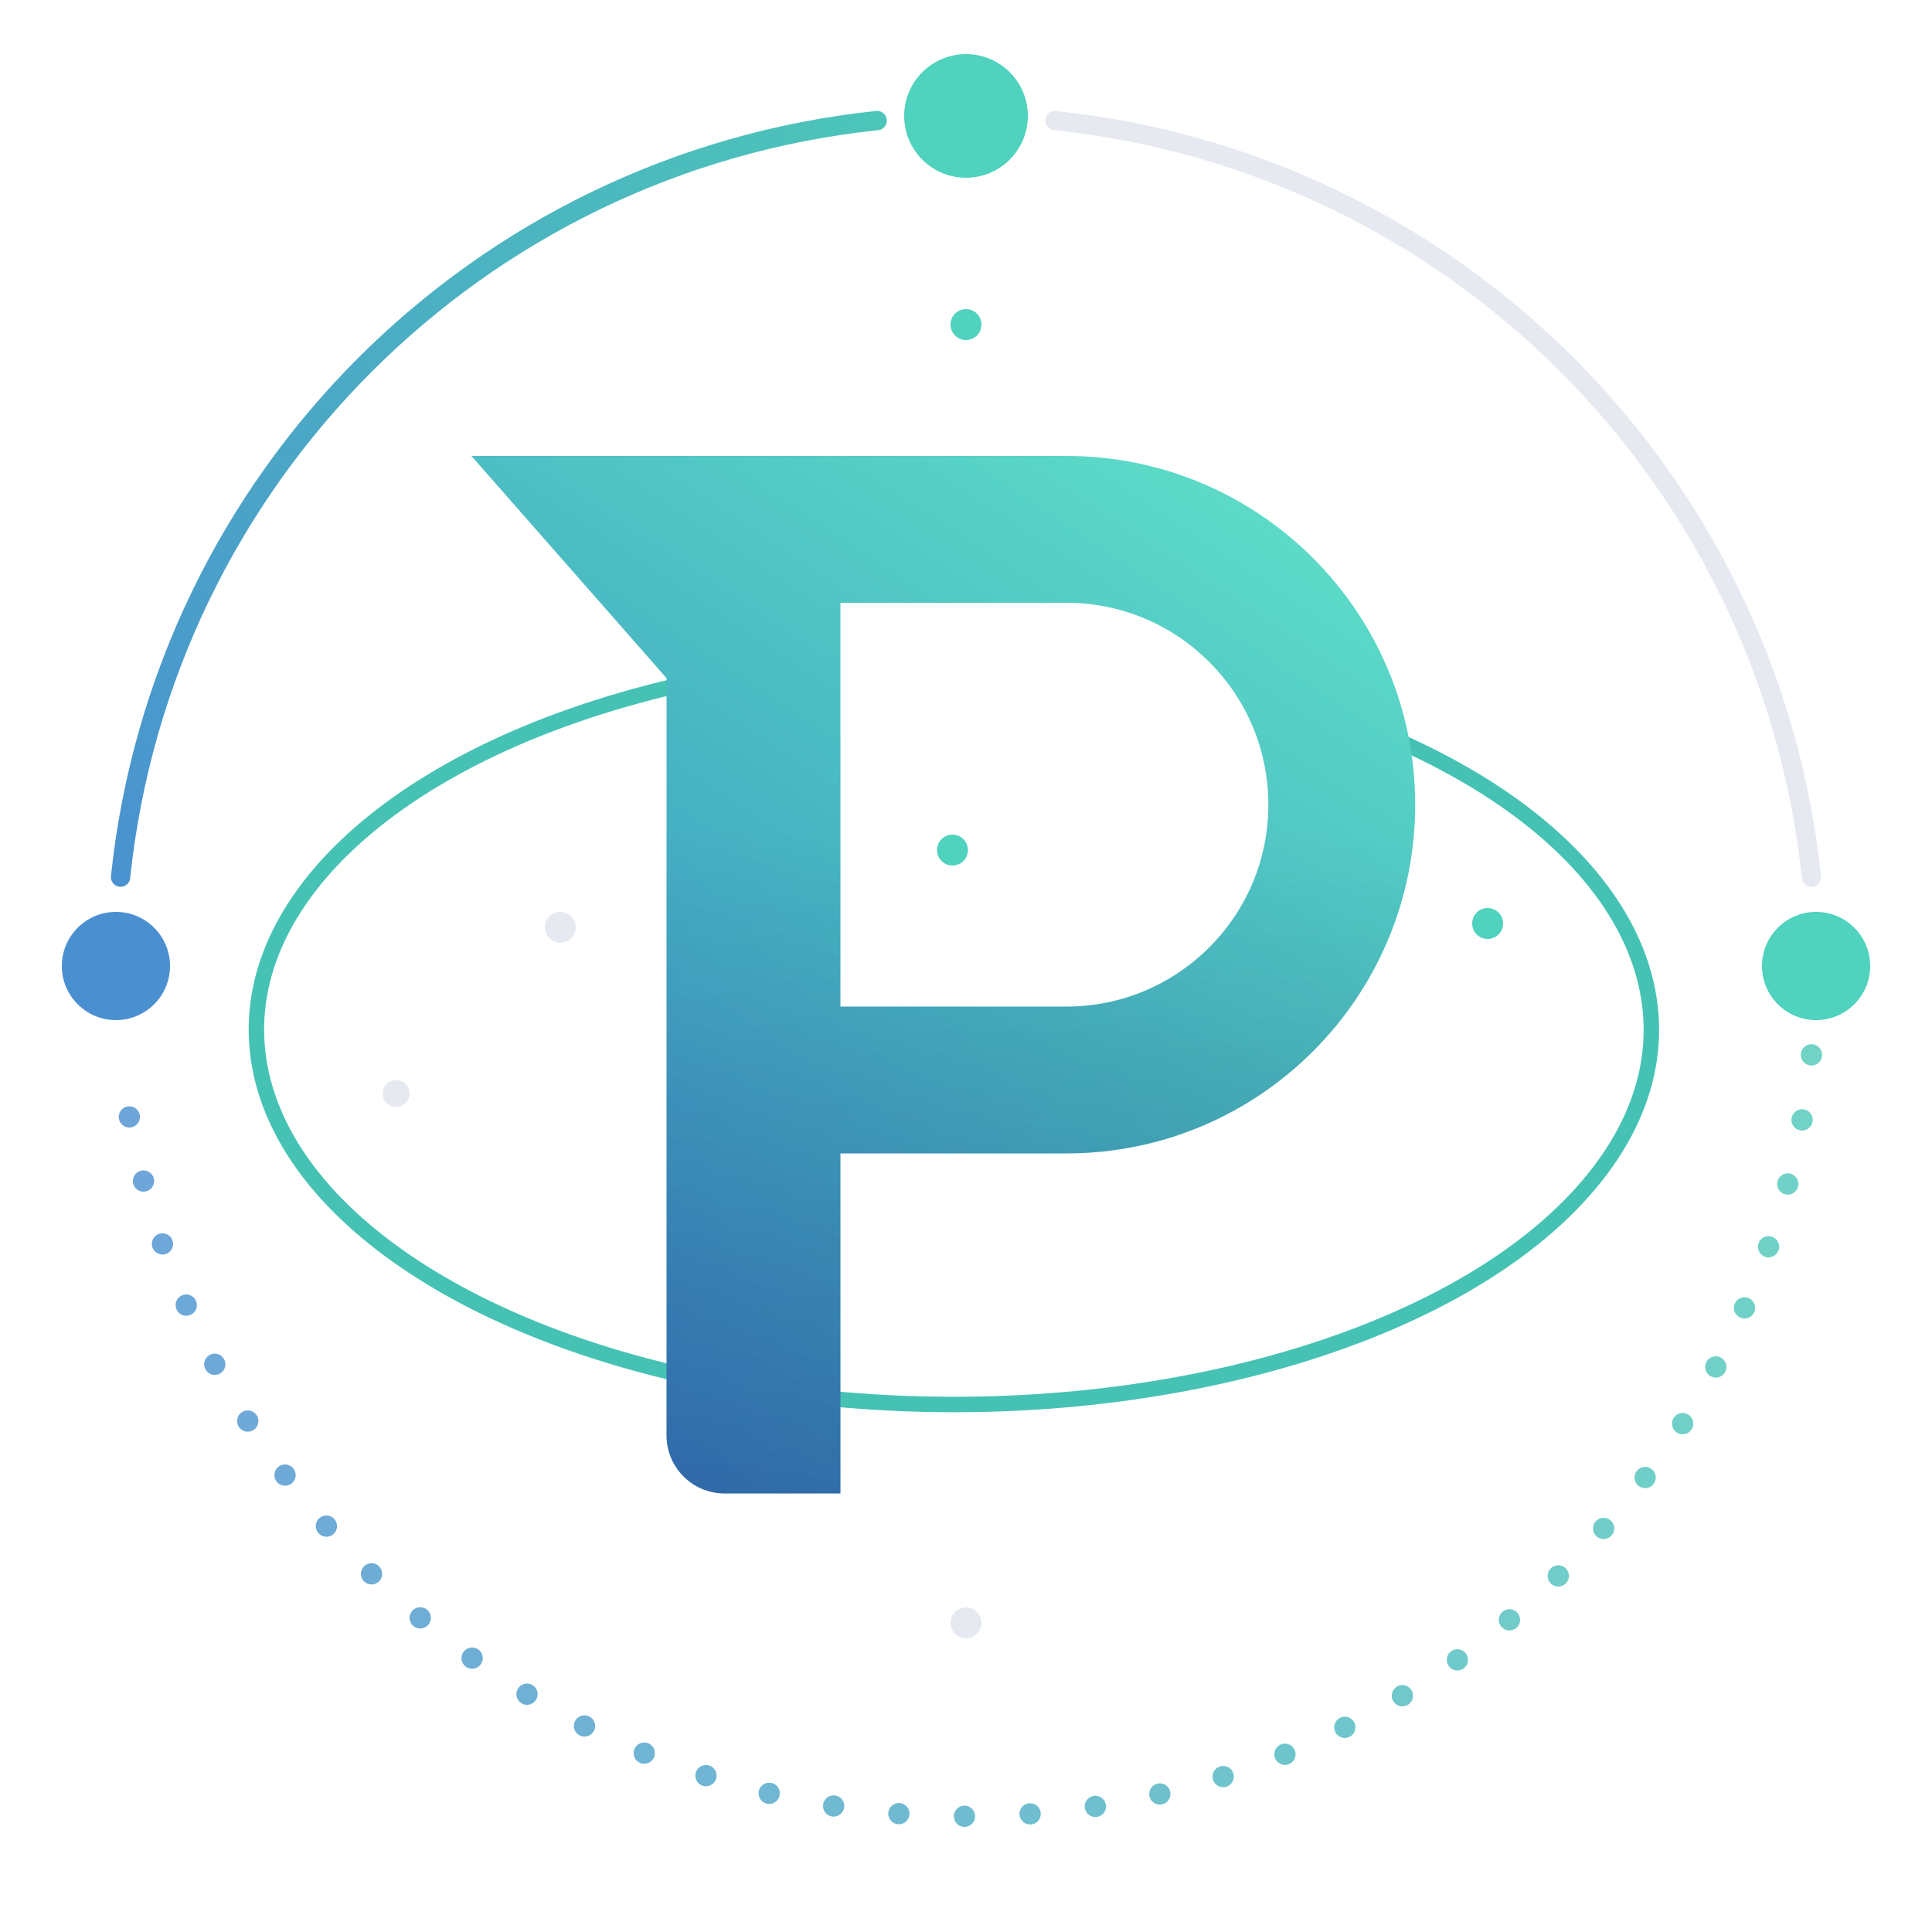
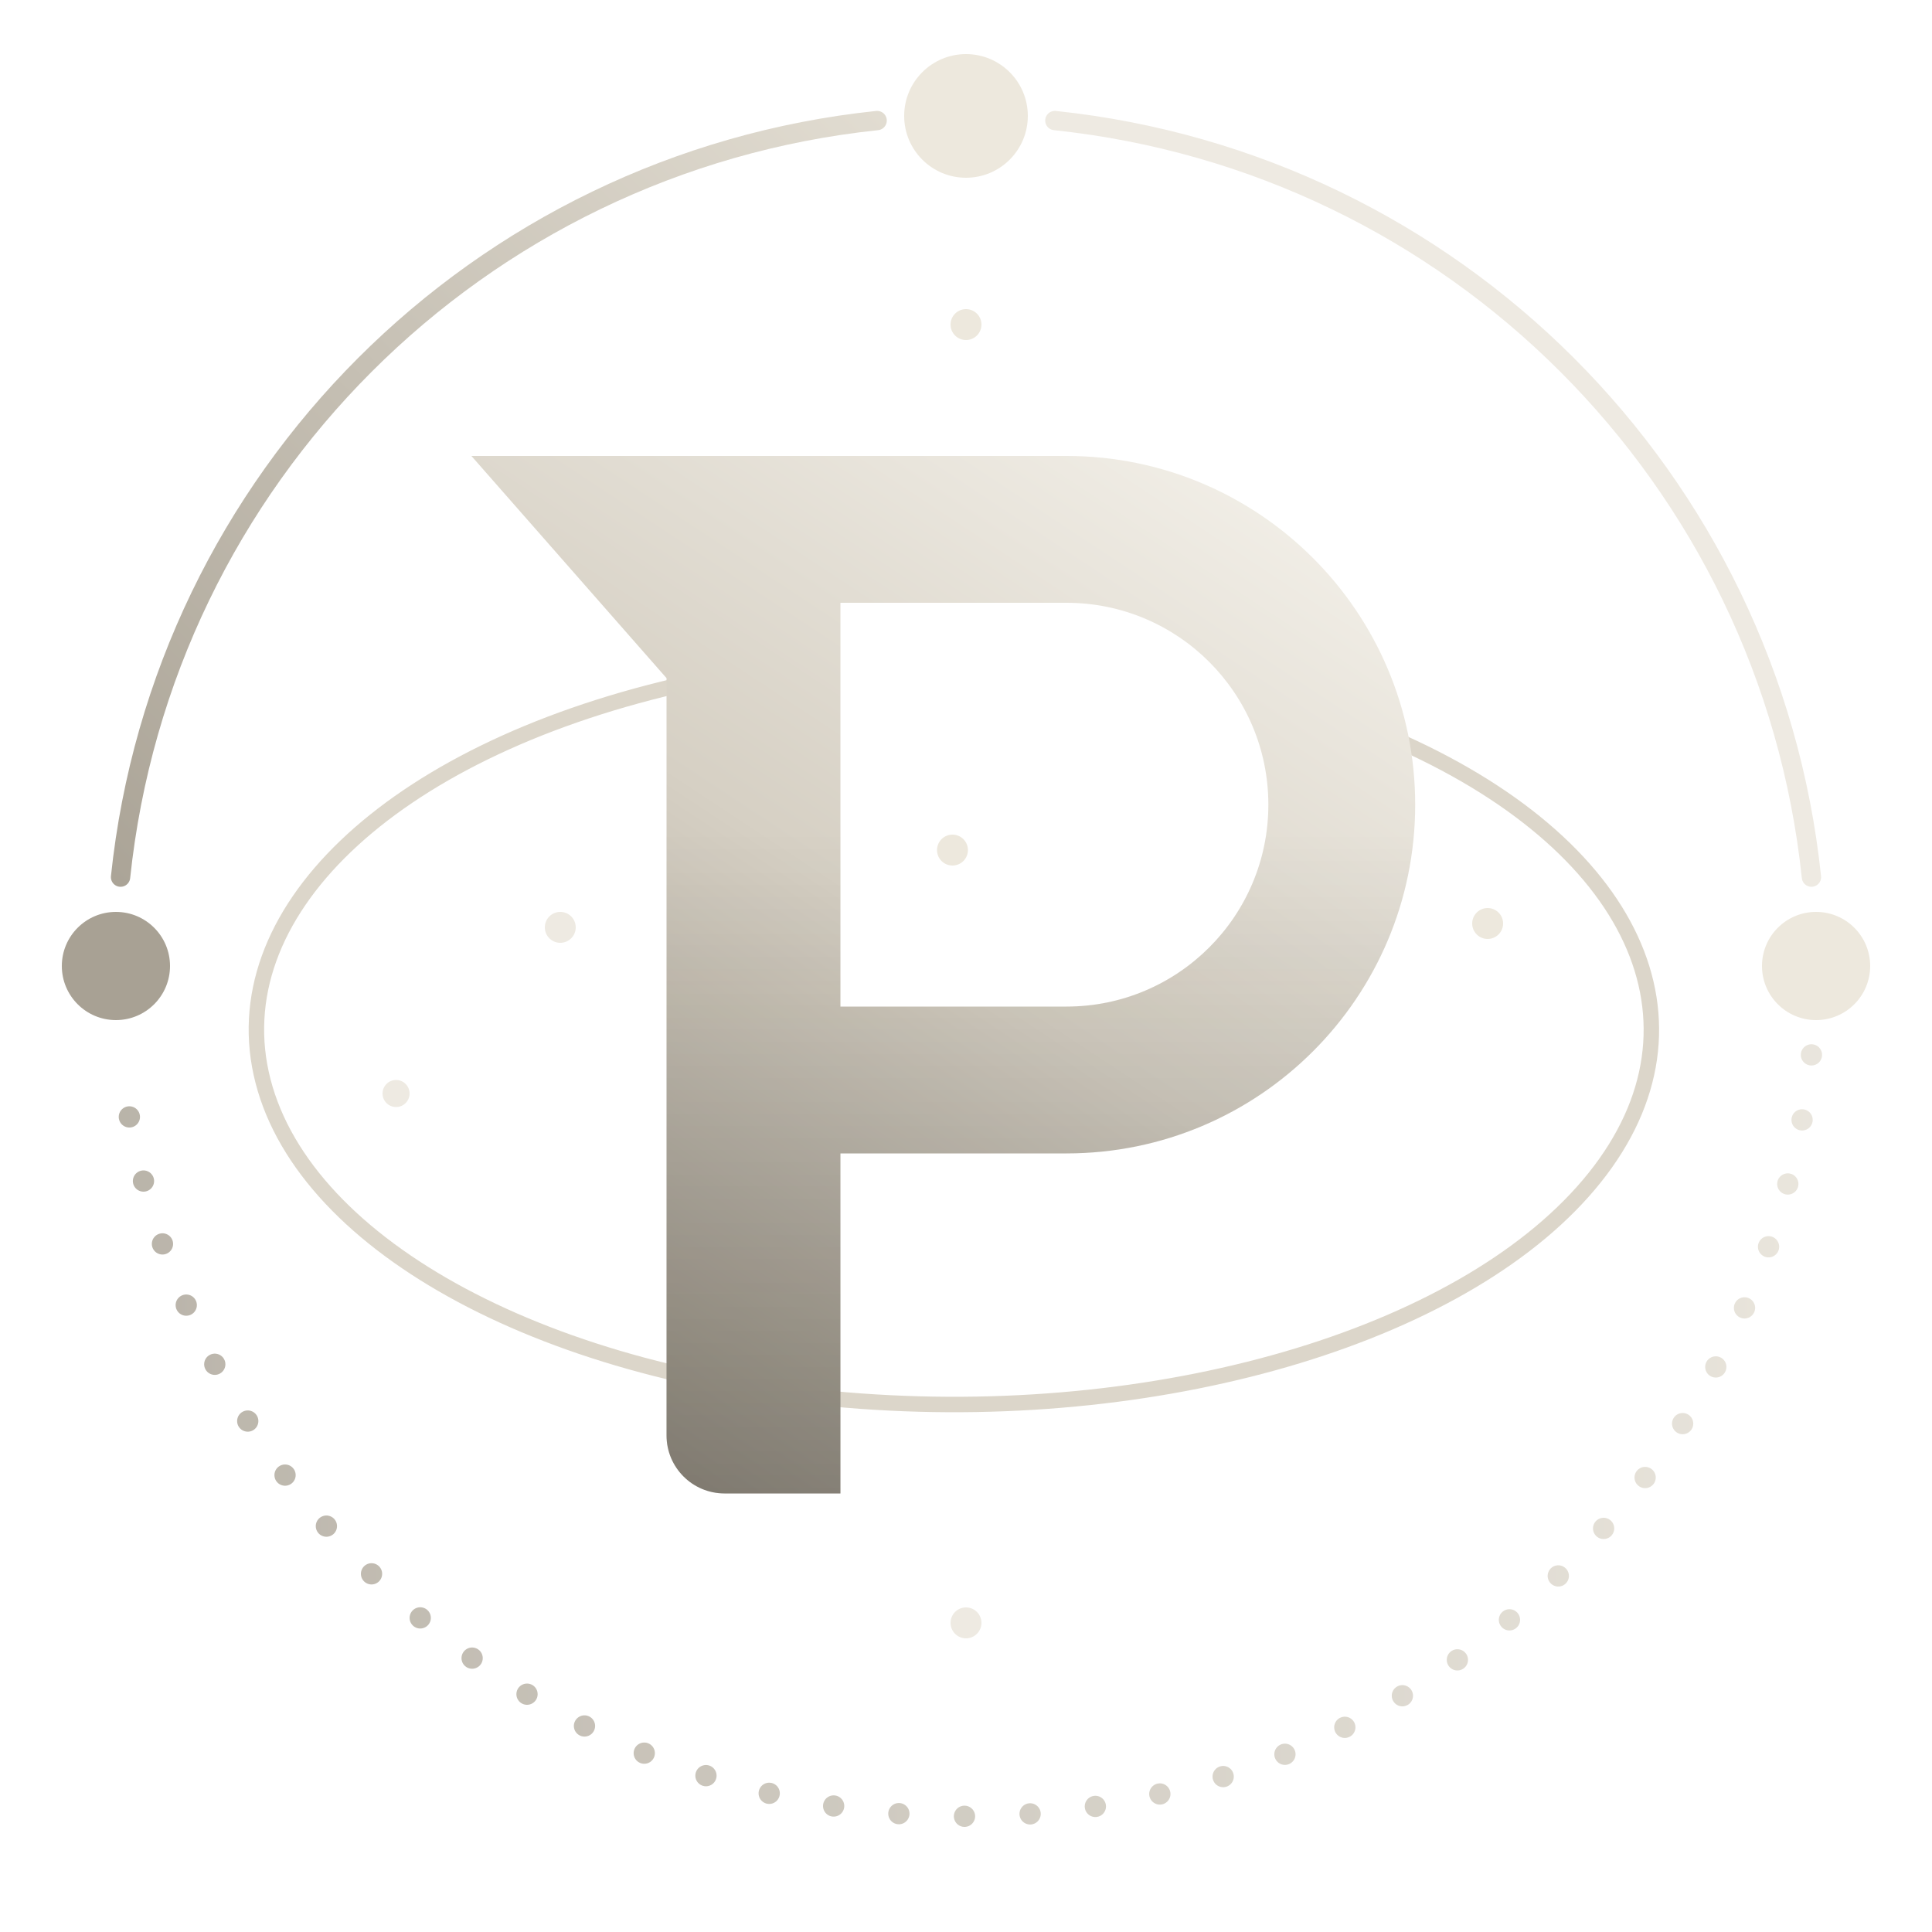
<svg xmlns="http://www.w3.org/2000/svg" viewBox="0 0 1000 1000" role="img" aria-label="Praverse">
  <defs>
    <linearGradient id="pv-p" gradientUnits="userSpaceOnUse" x1="700" y1="250" x2="350" y2="780">
-       <stop offset="0" stop-color="#5FE0C8" />
-       <stop offset=".5" stop-color="#47B4C2" />
-       <stop offset="1" stop-color="#3A80CF" />
+       <stop offset="0" stop-color="#F4F1EA" />
+       <stop offset=".5" stop-color="#D6D0C4" />
+       <stop offset="1" stop-color="#9E978A" />
    </linearGradient>
    <linearGradient id="pv-l" gradientUnits="userSpaceOnUse" x1="60" y1="500" x2="500" y2="60">
-       <stop offset="0" stop-color="#4A8FD0" />
-       <stop offset="1" stop-color="#4CC8B8" />
+       <stop offset="0" stop-color="#A8A194" />
+       <stop offset="1" stop-color="#E4DFD4" />
    </linearGradient>
    <linearGradient id="pv-d" gradientUnits="userSpaceOnUse" x1="940" y1="0" x2="60" y2="0">
-       <stop offset="0" stop-color="#4CC8B8" />
-       <stop offset="1" stop-color="#4A8FD0" />
+       <stop offset="0" stop-color="#E4DFD4" />
+       <stop offset="1" stop-color="#A8A194" />
    </linearGradient>
    <linearGradient id="pv-f" gradientUnits="userSpaceOnUse" x1="0" y1="430" x2="0" y2="780">
-       <stop offset="0" stop-color="#0B1020" stop-opacity="0" />
-       <stop offset="1" stop-color="#0B1020" stop-opacity=".22" />
+       <stop offset="0" stop-color="#0B0A08" stop-opacity="0" />
+       <stop offset="1" stop-color="#0B0A08" stop-opacity=".22" />
    </linearGradient>
  </defs>
  <g fill="none" stroke-linecap="round">
    <path stroke="url(#pv-l)" stroke-width="10" d="M62.4,454 A440,440 0 0 1 454,62.4" />
-     <path stroke="#E6EAF0" stroke-width="10" d="M546,62.4 A440,440 0 0 1 937.6,454" />
+     <path stroke="#EEEAE2" stroke-width="10" d="M546,62.4 A440,440 0 0 1 937.6,454" />
    <path stroke="url(#pv-d)" stroke-width="11" stroke-dasharray="0 34" opacity=".8" d="M937.6,546 A440,440 0 0 1 62.4,546" />
  </g>
-   <path fill="none" stroke="#45C2B4" stroke-width="8" stroke-linecap="round" d="M720,381.8 A361,194 0 1 1 350,355" />
+   <path fill="none" stroke="#DCD6CA" stroke-width="8" stroke-linecap="round" d="M720,381.8 A361,194 0 1 1 350,355" />
  <path fill="url(#pv-p)" fill-rule="evenodd" d="M244,236 H552 A180.5,180.5 0 0 1 552,597 H435 V773 H375 A30,30 0 0 1 345,743 V351 Z            M435,312 H552 A104.5,104.5 0 0 1 552,521 H435 Z" />
  <path fill="url(#pv-f)" fill-rule="evenodd" d="M244,236 H552 A180.5,180.5 0 0 1 552,597 H435 V773 H375 A30,30 0 0 1 345,743 V351 Z            M435,312 H552 A104.5,104.5 0 0 1 552,521 H435 Z" />
-   <circle cx="500" cy="60" r="32" fill="#4FD2BE" />
-   <circle cx="60" cy="500" r="28" fill="#4A8FD0" />
-   <circle cx="940" cy="500" r="28" fill="#4FD2BE" />
-   <circle cx="500" cy="168" r="8" fill="#4FD2BE" />
-   <circle cx="493" cy="440" r="8" fill="#4FD2BE" />
-   <circle cx="770" cy="478" r="8" fill="#4FD2BE" />
-   <circle cx="290" cy="480" r="8" fill="#E6EAF0" />
-   <circle cx="205" cy="566" r="7" fill="#E6EAF0" />
-   <circle cx="500" cy="840" r="8" fill="#E6EAF0" />
+   <circle cx="500" cy="60" r="32" fill="#EDE8DD" />
+   <circle cx="60" cy="500" r="28" fill="#A8A194" />
+   <circle cx="940" cy="500" r="28" fill="#EDE8DD" />
+   <circle cx="500" cy="168" r="8" fill="#EDE8DD" />
+   <circle cx="493" cy="440" r="8" fill="#EDE8DD" />
+   <circle cx="770" cy="478" r="8" fill="#EDE8DD" />
+   <circle cx="290" cy="480" r="8" fill="#EEEAE2" />
+   <circle cx="205" cy="566" r="7" fill="#EEEAE2" />
+   <circle cx="500" cy="840" r="8" fill="#EEEAE2" />
</svg>
